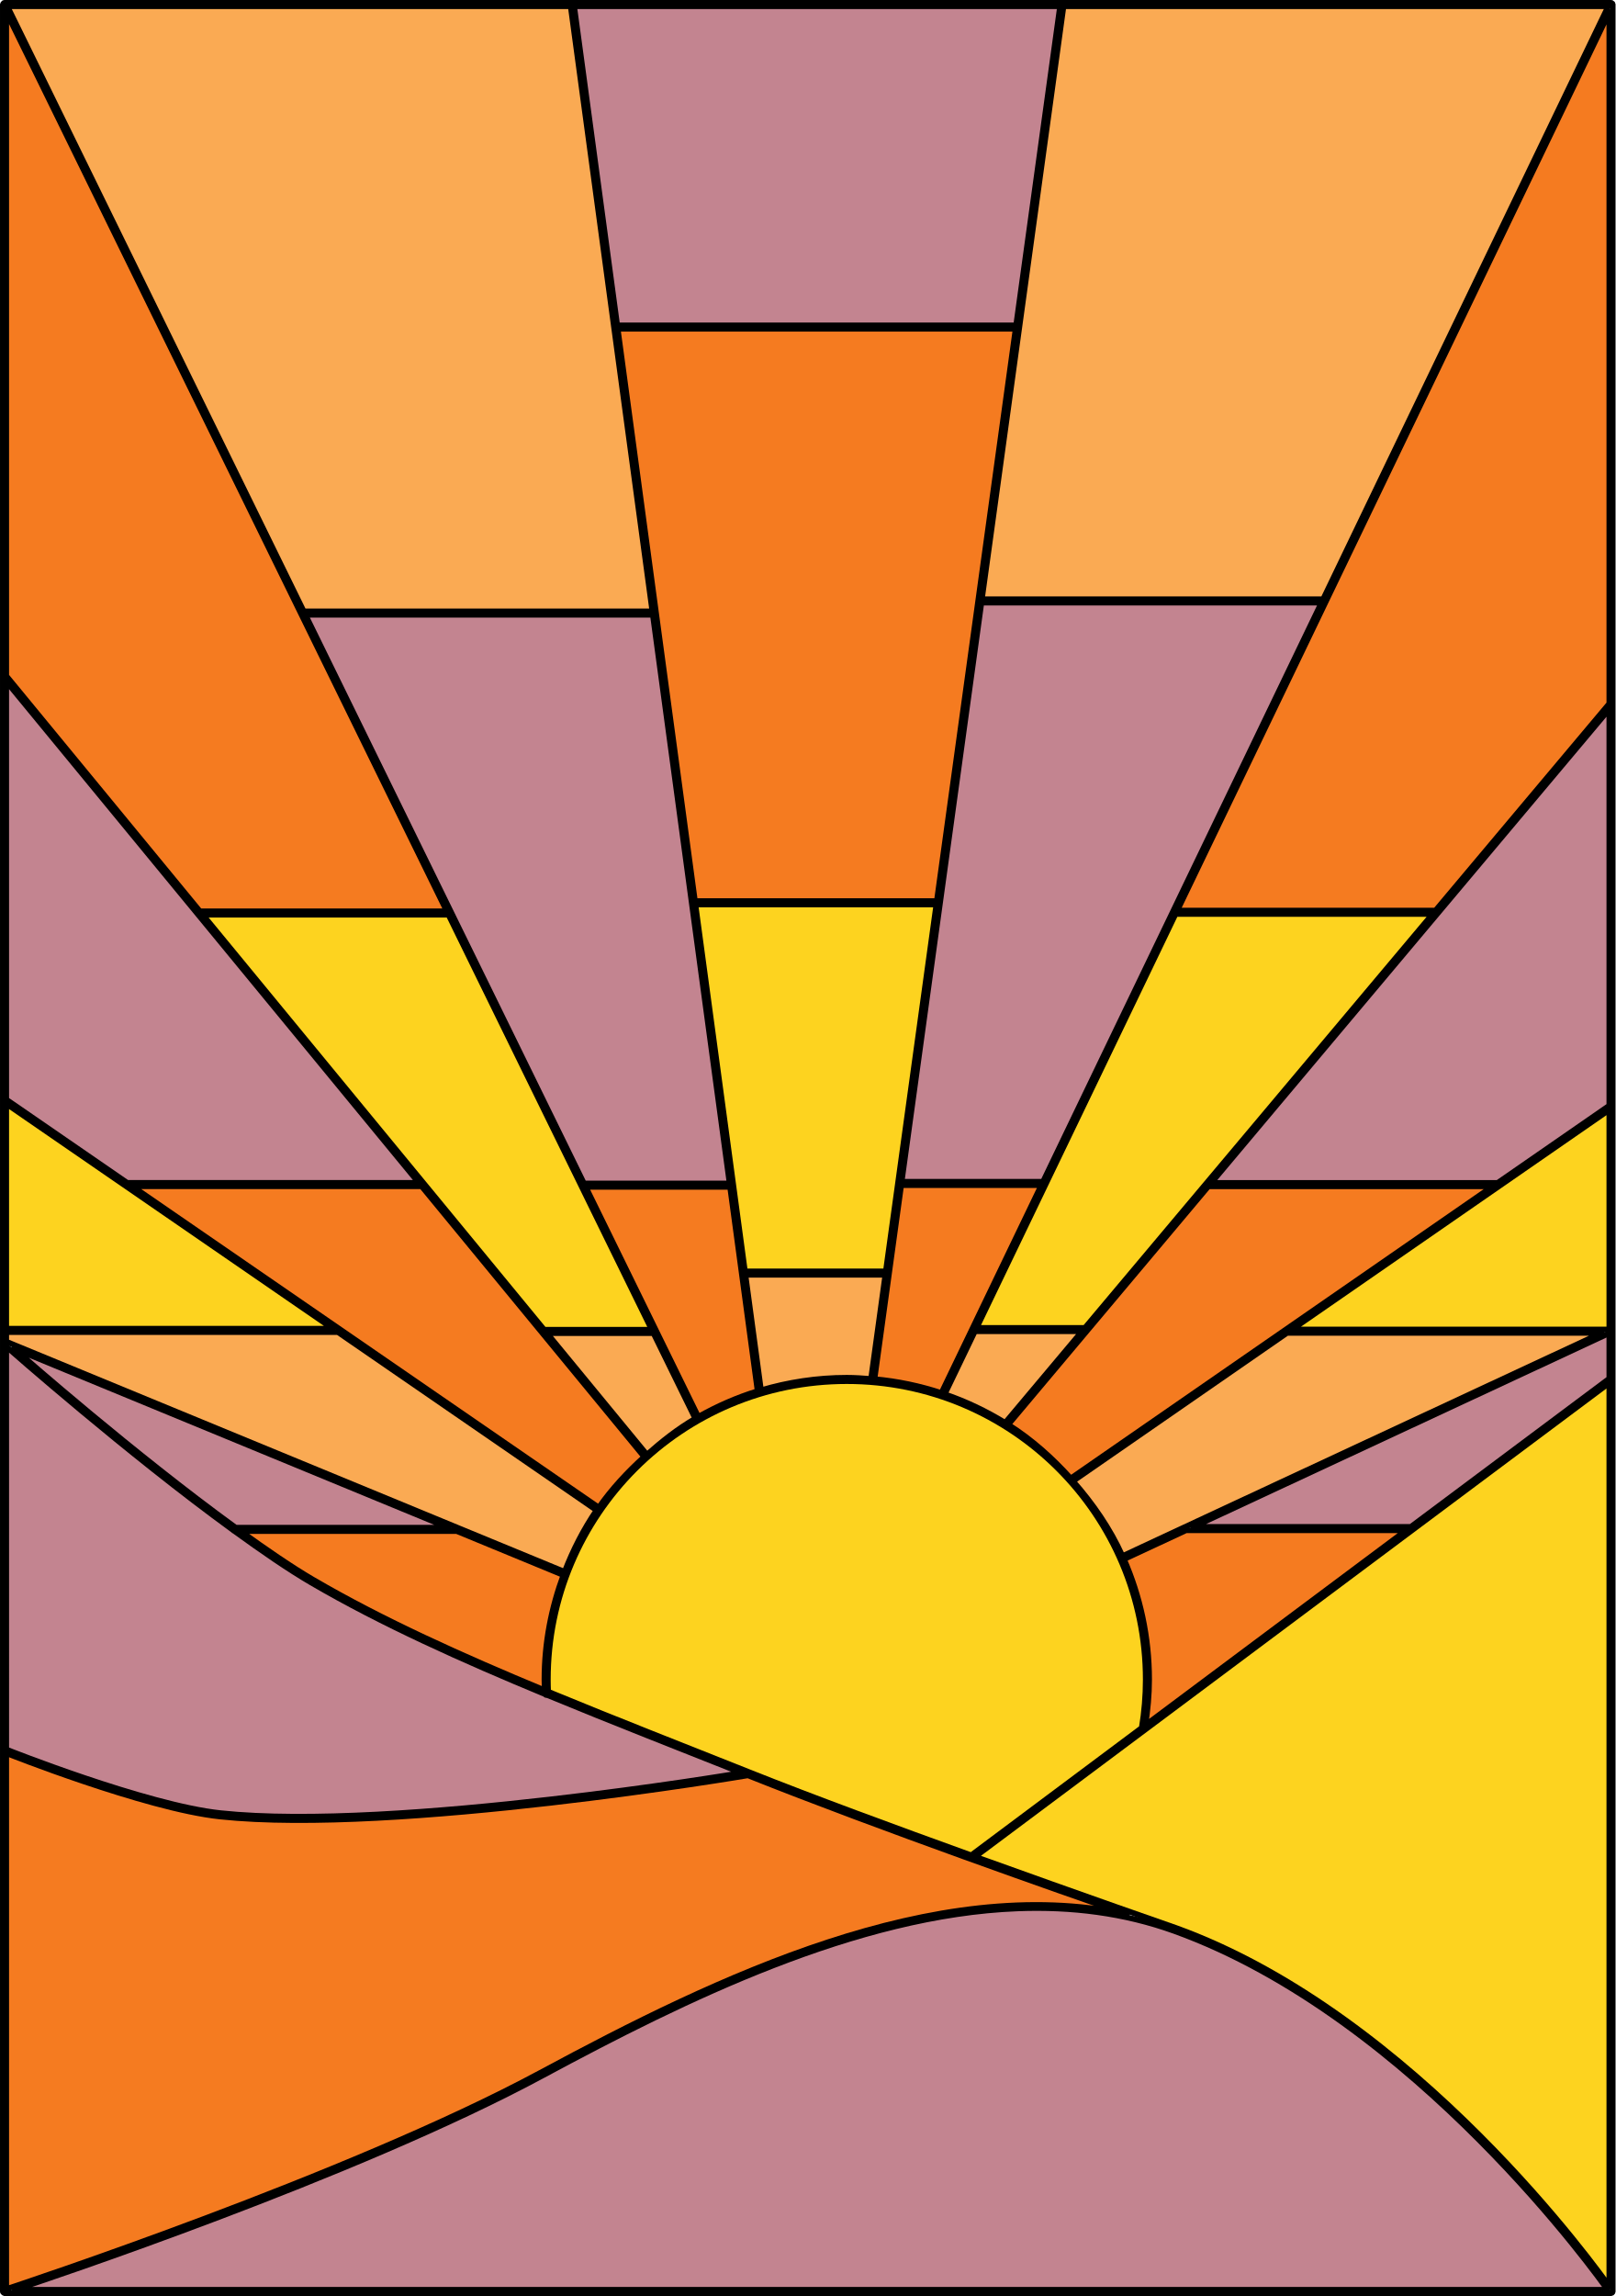
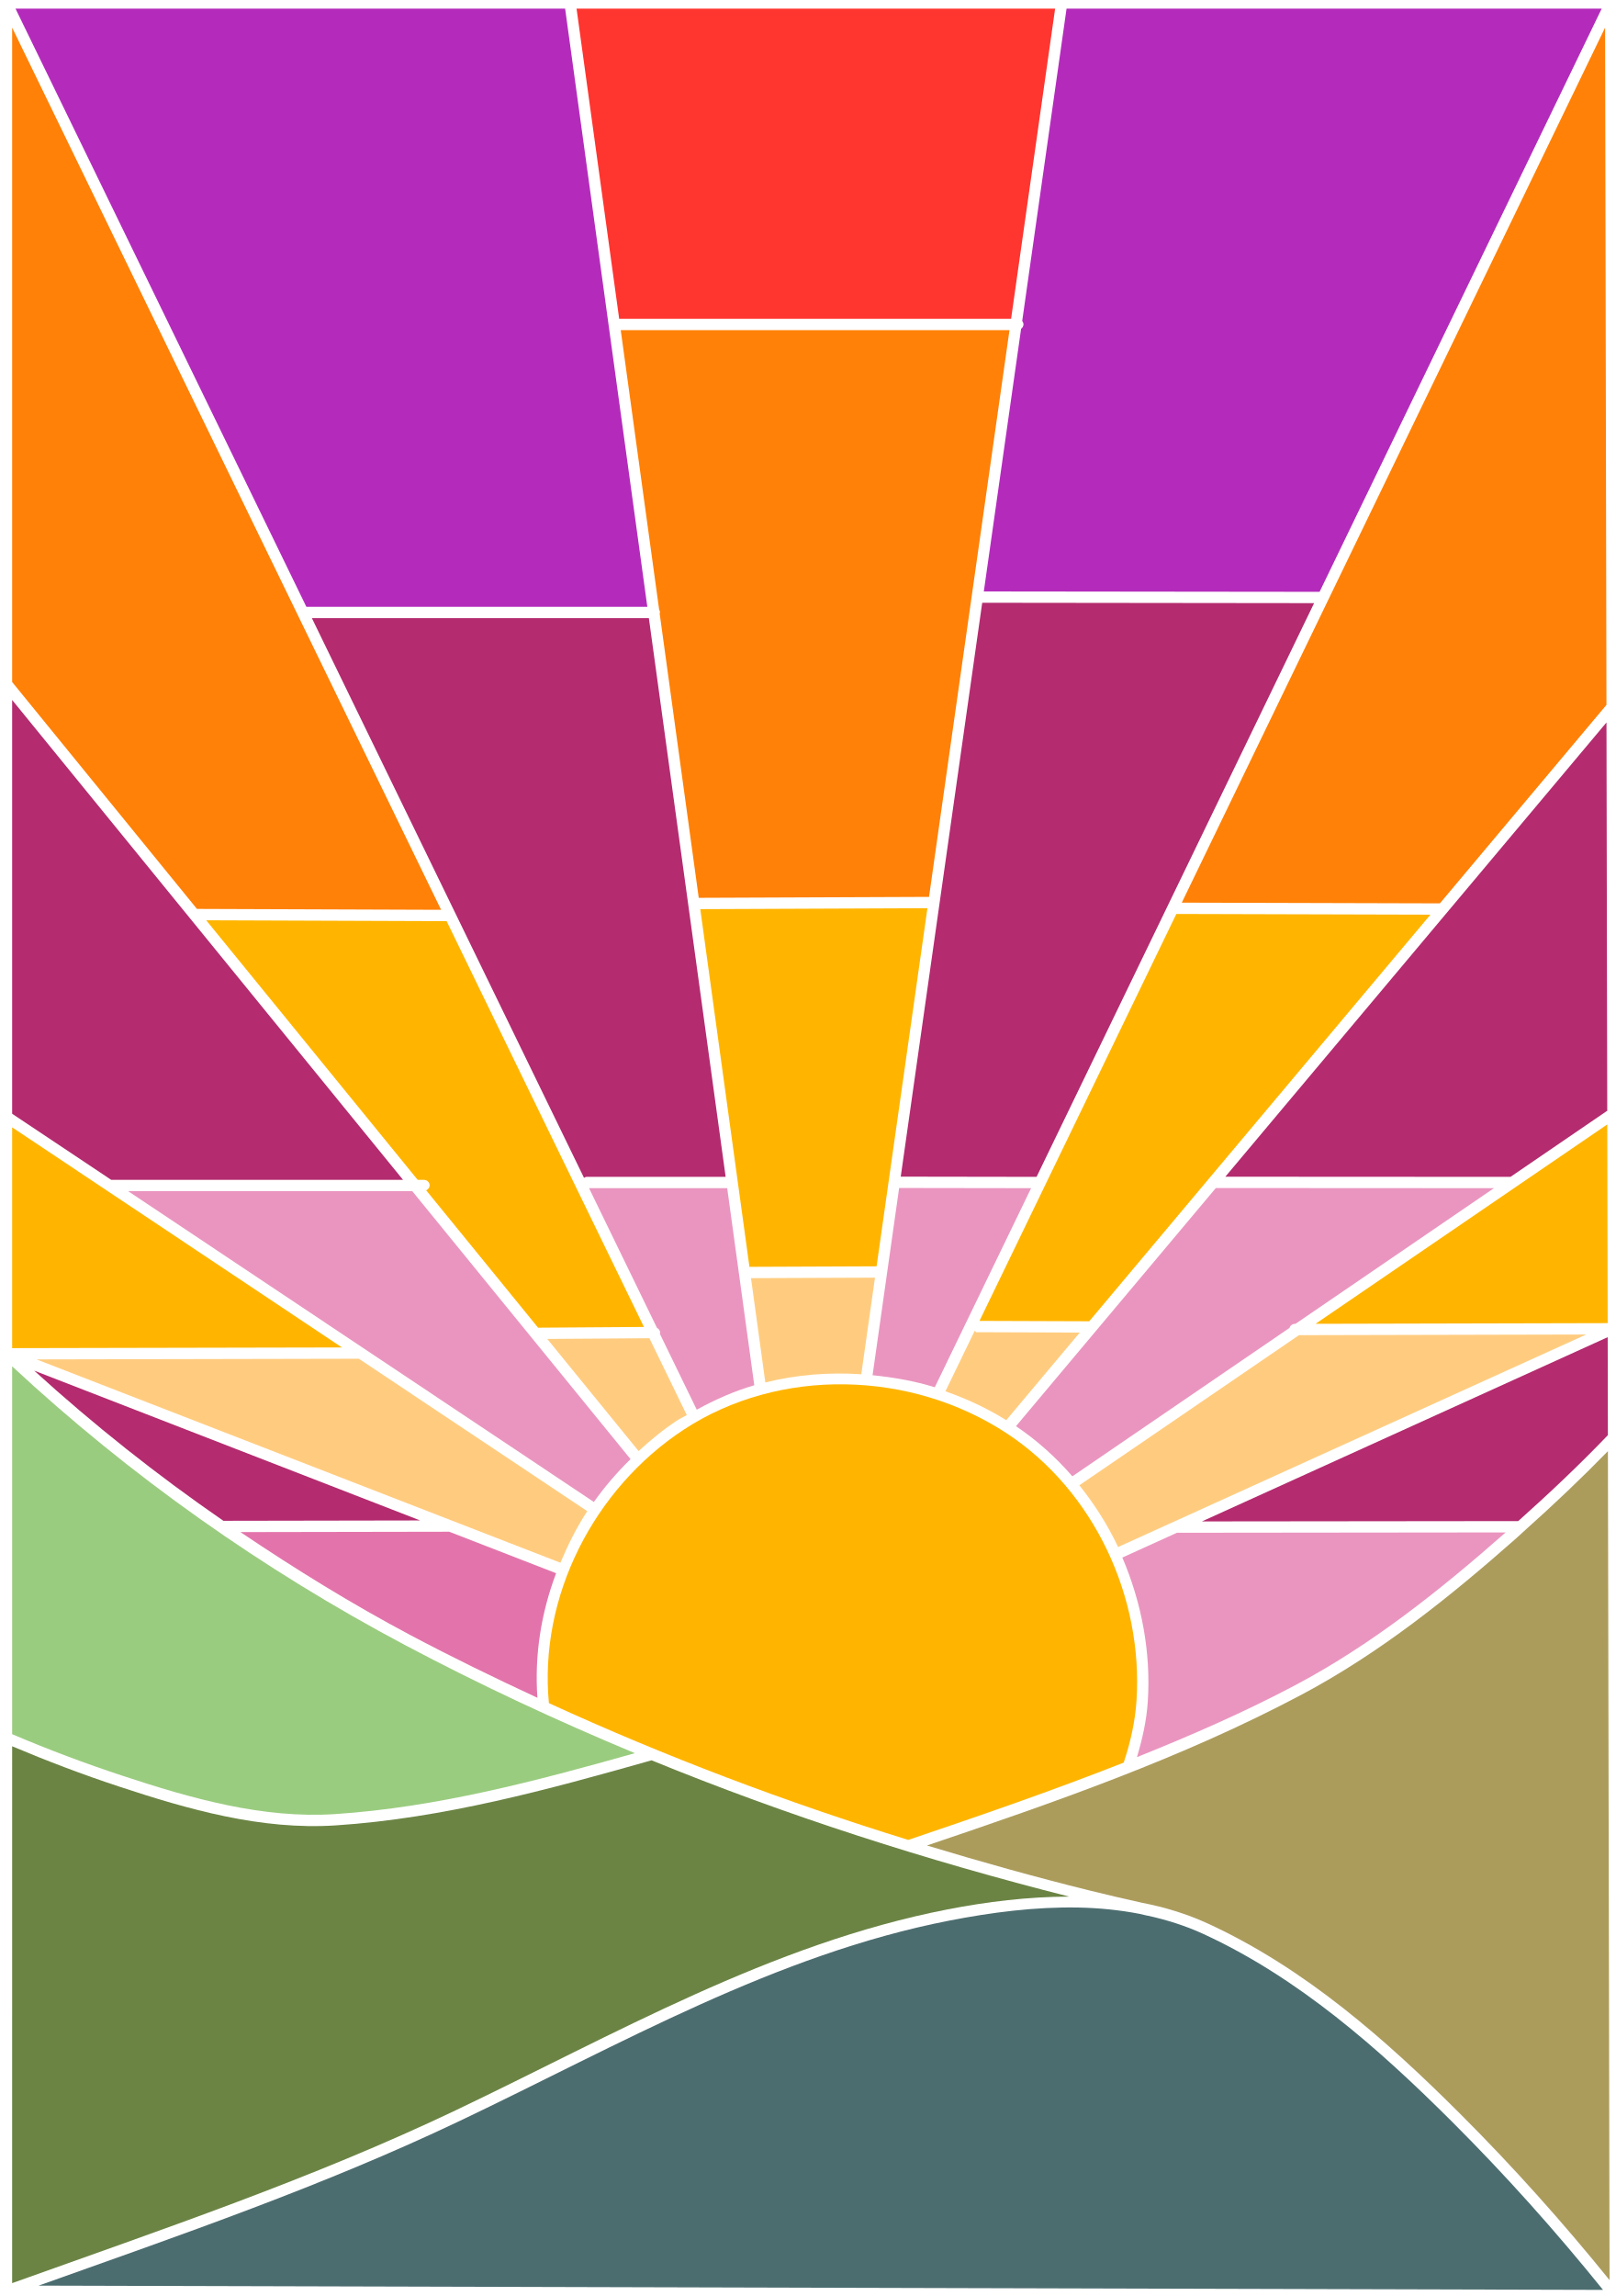
<svg xmlns="http://www.w3.org/2000/svg" width="285.34mm" height="405.426mm" viewBox="0 0 285.34 405.426" version="1.1" id="svg1" xml:space="preserve">
  <defs id="defs1" />
-   <g id="layer1" transform="translate(931.8787,632.4532)">
-     <path style="fill:#c38490;fill-opacity:1;fill-rule:evenodd;stroke:#000000;stroke-linecap:round;stroke-linejoin:round" d="m -752.145,-295.467 h 5.2e-4 c 9.484,-0.367 18.789,0.778 27.677,3.984 0.004,10e-4 0.008,0.002 0.012,0.004 10e-4,5e-4 0.003,10e-4 0.004,0.002 42.549,15.359 75.507,61.93 76.505,63.35 h -281.318 c 4.831,-1.598 60.16,-20.033 93.178,-37.818 25.381,-13.672 55.475,-28.419 83.941,-29.522 z" id="path11040" />
-     <path style="fill:#f57b20;fill-opacity:1;fill-rule:evenodd;stroke:#000000;stroke-linecap:round;stroke-linejoin:round" d="m -930.779,-322.893 c 0.348,0.138 6.056,2.413 13.713,4.996 7.887,2.661 17.415,5.5 24.058,6.203 15.553,1.647 38.864,-0.178 58.305,-2.41 19.363,-2.223 34.799,-4.84 34.924,-4.861 23.375,9.325 55.884,20.688 66.935,24.533 -33.927,-7.323 -72.326,11.151 -103.525,27.957 -34.067,18.351 -93.242,37.844 -94.41,38.229 z" id="path11039" />
-     <path style="fill:#f57b20;fill-opacity:1;fill-rule:evenodd;stroke:#000000;stroke-linecap:round;stroke-linejoin:round" d="m -889.424,-362.098 h 38.217 l 18.847,7.77 c -2.135,5.761 -3.359,11.962 -3.359,18.463 0,0.63 0.02,1.259 0.043,1.889 -14.424,-5.979 -28.659,-12.37 -40.935,-19.547 -3.813,-2.229 -8.246,-5.282 -12.813,-8.575 z" id="path11038" />
-     <path style="fill:#f57b20;fill-opacity:1;fill-rule:evenodd;stroke:#000000;stroke-linecap:round;stroke-linejoin:round" d="m -722.41,-362.236 h 38.91 l -46.084,34.42 c 0.408,-2.665 0.666,-5.353 0.666,-8.049 0,-7.565 -1.602,-14.75 -4.449,-21.27 z" id="path11037" />
-     <path style="fill:#fdd31f;fill-opacity:1;fill-rule:evenodd;stroke:#000000;stroke-linecap:round;stroke-linejoin:round" d="m -647.639,-388.274 v 159.559 c -1.496,-2.124 -34.128,-47.994 -76.613,-63.328 -10e-4,-4.3e-4 -0.003,4.3e-4 -0.004,0 l -0.023,-0.008 c -0.024,-0.008 -16.433,-5.711 -35.385,-12.547 z" id="path11036" />
-     <path style="fill:#fdd31f;fill-opacity:1;fill-rule:evenodd;stroke:#000000;stroke-linecap:round;stroke-linejoin:round" d="m -782.318,-388.572 c 29.164,0 52.8,23.594 52.8,52.707 0,2.857 -0.242,5.708 -0.705,8.528 l -30.045,22.442 a 0.3,0.3 0 0 0 -0.039,0.064 c -13.461,-4.859 -27.979,-10.191 -39.33,-14.721 -11.095,-4.428 -23.337,-9.181 -35.431,-14.182 -0.029,-0.71 -0.049,-1.421 -0.049,-2.131 0,-29.113 23.634,-52.707 52.799,-52.707 z" id="path11035" />
-     <path style="fill:#c38490;fill-opacity:1;fill-rule:evenodd;stroke:#000000;stroke-linecap:round;stroke-linejoin:round" d="m -929.426,-394.34 76.758,31.64 h -37.596 c -17.978,-13.063 -37.284,-29.987 -39.162,-31.64 z" id="path11034" />
-     <path style="fill:#c38490;fill-opacity:1;fill-rule:evenodd;stroke:#000000;stroke-linecap:round;stroke-linejoin:round" d="m -930.779,-394.699 c 0.674,0.595 21.496,18.923 40.092,32.437 a 0.3,0.3 0 0 0 0.213,0.152 c 4.832,3.505 9.528,6.746 13.561,9.103 12.403,7.25 26.768,13.687 41.307,19.705 a 0.3,0.3 0 0 0 0.26,0.168 0.3,0.3 0 0 0 0.099,-0.023 c 11.74,4.853 23.561,9.449 34.375,13.754 -1.52,0.255 -15.497,2.59 -33.898,4.703 -19.424,2.23 -42.73,4.046 -58.174,2.41 -6.535,-0.692 -16.058,-3.521 -23.928,-6.176 -7.764,-2.62 -13.742,-5.001 -13.906,-5.066 z" id="path11033" />
-     <path style="fill:#faaa53;fill-opacity:1;fill-rule:evenodd;stroke:#000000;stroke-linecap:round;stroke-linejoin:round" d="m -835.287,-397.049 h 18.828 l 7.397,15.096 c -3.1,1.797 -5.894,4.011 -8.559,6.373 z" id="path11032" />
-     <path style="fill:#c38490;fill-opacity:1;fill-rule:evenodd;stroke:#000000;stroke-linecap:round;stroke-linejoin:round" d="m -647.639,-397.057 v 8.034 l -35.059,26.187 h -38.426 z" id="path11031" />
-     <path style="fill:#faaa53;fill-opacity:1;fill-rule:evenodd;stroke:#000000;stroke-linecap:round;stroke-linejoin:round" d="m -704.561,-397.096 h 55.586 l -84.652,39.42 c -2.203,-4.891 -5.25,-9.269 -8.754,-13.244 z" id="path11030" />
-     <path style="fill:#faaa53;fill-opacity:1;fill-rule:evenodd;stroke:#000000;stroke-linecap:round;stroke-linejoin:round" d="m -930.779,-397.236 h 58.58 l 45.694,31.457 c -2.293,3.368 -4.167,7.028 -5.647,10.887 l -18.875,-7.779 -0.006,-0.004 a 0.3,0.3 0 0 0 -0.006,-0.002 l -79.74,-32.869 z" id="path11029" />
-     <path style="fill:#faaa53;fill-opacity:1;fill-rule:evenodd;stroke:#000000;stroke-linecap:round;stroke-linejoin:round" d="m -759.692,-397.379 h 18.938 l -13.588,16.172 c -3.342,-2.06 -6.918,-3.765 -10.695,-5.057 z" id="path11028" />
-     <path style="fill:#faaa53;fill-opacity:1;fill-rule:evenodd;stroke:#000000;stroke-linecap:round;stroke-linejoin:round" d="m -800.227,-407.352 h 24.727 l -2.533,18.397 c -1.418,-0.113 -2.838,-0.217 -4.285,-0.217 -5.269,0 -10.346,0.792 -15.155,2.211 z" id="path11027" />
-     <path style="fill:#f57b20;fill-opacity:1;fill-rule:evenodd;stroke:#000000;stroke-linecap:round;stroke-linejoin:round" d="m -828.447,-422.879 h 25.517 l 4.871,36.069 c -3.689,1.135 -7.19,2.681 -10.49,4.545 z" id="path11026" />
-     <path style="fill:#f57b20;fill-opacity:1;fill-rule:evenodd;stroke:#000000;stroke-linecap:round;stroke-linejoin:round" d="m -718.461,-422.977 h 50.238 l -74.541,51.592 c -3.269,-3.626 -6.912,-6.884 -11.059,-9.505 l 13.926,-16.576 z" id="path11025" />
-     <path style="fill:#f57b20;fill-opacity:1;fill-rule:evenodd;stroke:#000000;stroke-linecap:round;stroke-linejoin:round" d="m -908.547,-422.988 h 51.139 l 39.324,47.789 c -2.983,2.704 -5.728,5.645 -8.037,8.955 z" id="path11024" />
-     <path style="fill:#f57b20;fill-opacity:1;fill-rule:evenodd;stroke:#000000;stroke-linecap:round;stroke-linejoin:round" d="m -772.713,-423.18 h 24.767 l -17.656,36.711 c -3.777,-1.243 -7.733,-2.085 -11.83,-2.457 z" id="path11023" />
-     <path style="fill:#fdd31f;fill-opacity:1;fill-rule:evenodd;stroke:#000000;stroke-linecap:round;stroke-linejoin:round" d="m -647.639,-436.492 v 38.773 l -0.049,0.023 h -56.007 z" id="path11022" />
-     <path style="fill:#fdd31f;fill-opacity:1;fill-rule:evenodd;stroke:#000000;stroke-linecap:round;stroke-linejoin:round" d="m -930.779,-437.567 57.709,39.73 h -57.709 z" id="path11021" />
-     <path style="fill:#fdd31f;fill-opacity:1;fill-rule:evenodd;stroke:#000000;stroke-linecap:round;stroke-linejoin:round" d="m -896.082,-470.931 h 43.42 l 35.908,73.283 h -19.026 l -21.273,-25.852 z" id="path11020" />
-     <path style="fill:#fdd31f;fill-opacity:1;fill-rule:evenodd;stroke:#000000;stroke-linecap:round;stroke-linejoin:round" d="m -724.248,-471.066 h 45.411 l -39.975,47.576 -21.437,25.512 h -19.152 z" id="path11019" />
-     <path style="fill:#fdd31f;fill-opacity:1;fill-rule:evenodd;stroke:#000000;stroke-linecap:round;stroke-linejoin:round" d="m -809.057,-472.74 h 42.564 l -8.926,64.789 h -24.889 z" id="path11018" />
-     <path style="fill:#c38490;fill-opacity:1;fill-rule:evenodd;stroke:#000000;stroke-linecap:round;stroke-linejoin:round" d="m -647.639,-507.264 v 70.041 l -19.715,13.645 h -50.602 l 39.975,-47.576 z" id="path11017" />
-     <path style="fill:#c38490;fill-opacity:1;fill-rule:evenodd;stroke:#000000;stroke-linecap:round;stroke-linejoin:round" d="m -930.779,-512.154 33.85,41.134 39.029,47.432 h -51.517 l -21.361,-14.707 z" id="path11016" />
-     <path style="fill:#c38490;fill-opacity:1;fill-rule:evenodd;stroke:#000000;stroke-linecap:round;stroke-linejoin:round" d="m -877.947,-523.9 h 61.375 l 13.562,100.42 h -25.732 l -23.455,-47.867 z" id="path11015" />
-     <path style="fill:#c38490;fill-opacity:1;fill-rule:evenodd;stroke:#000000;stroke-linecap:round;stroke-linejoin:round" d="m -758.545,-526.035 h 60.072 l -49.184,102.254 h -24.975 z" id="path11014" />
-     <path style="fill:#f57b20;fill-opacity:1;fill-rule:evenodd;stroke:#000000;stroke-linecap:round;stroke-linejoin:round" d="m -822.785,-574.402 h 70.296 l -13.922,101.062 h -42.727 z" id="path11013" />
-     <path style="fill:#f57b20;fill-opacity:1;fill-rule:evenodd;stroke:#000000;stroke-linecap:round;stroke-linejoin:round" d="m -647.639,-630.338 v 122.14 l -30.695,36.531 h -45.625 z" id="path11012" />
-     <path style="fill:#f57b20;fill-opacity:1;fill-rule:evenodd;stroke:#000000;stroke-linecap:round;stroke-linejoin:round" d="m -930.779,-630.362 77.824,158.829 h -43.621 l -34.203,-41.565 z" id="path11011" />
-     <path style="fill:#faaa53;fill-opacity:1;fill-rule:evenodd;stroke:#000000;stroke-linecap:round;stroke-linejoin:round" d="m -744.039,-631.354 h 96.223 l -50.367,104.717 h -60.279 z" id="path11010" />
-     <path style="fill:#c38490;fill-opacity:1;fill-rule:evenodd;stroke:#000000;stroke-linecap:round;stroke-linejoin:round" d="m -830.476,-631.354 h 85.832 l -7.762,56.352 h -70.459 z" id="path11009" />
-     <path style="fill:#faaa53;fill-opacity:1;fill-rule:evenodd;stroke:#000000;stroke-linecap:round;stroke-linejoin:round" d="m -930.597,-631.354 h 99.515 l 14.43,106.854 h -61.588 z" id="path11008" />
-     <path style="fill:none;fill-rule:evenodd;stroke:#000000;stroke-linecap:round;stroke-linejoin:round" d="m -931.078,-631.953 a 0.3,0.3 0 0 0 -0.025,0.025 0.3,0.3 0 0 0 -0.107,0.006 0.3,0.3 0 0 0 -0.147,0.248 0.3,0.3 0 0 0 -0.021,0.021 v 234.117 169.707 a 0.3,0.3 0 0 0 0.041,0.041 0.3,0.3 0 0 0 -0.025,0.053 0.3,0.3 0 0 0 0.26,0.182 0.3,0.3 0 0 0 0.025,0.025 h 283.738 a 0.3,0.3 0 0 0 0.021,-0.022 0.3,0.3 0 0 0 0.151,-0.033 0.3,0.3 0 0 0 0.125,-0.242 0.3,0.3 0 0 0 0.004,-0.004 v -169.673 -234.151 a 0.3,0.3 0 0 0 -0.004,-0.004 0.3,0.3 0 0 0 -0.166,-0.267 0.3,0.3 0 0 0 -0.107,-0.006 0.3,0.3 0 0 0 -0.023,-0.023 z" id="path11007" />
-   </g>
+   <path style="fill:#4c6d70;fill-rule:evenodd;stroke-linecap:round;stroke-linejoin:round;fill-opacity:1" d="m 190.475,336.832 c 3.653,0.073 7.272,0.433 10.818,1.119 0.447,0.1 0.889,0.215 1.336,0.313 a 1,1 0 0 0 0.02,-0.011 c 3.382,0.744 6.698,1.773 9.885,3.24 16.759,7.716 30.887,20.141 43.93,33.158 9.421,9.403 18.31,19.337 26.664,29.697 L 6.824,403.594 C 31.904,394.649 57.189,385.956 81.297,374.465 109.46,361.041 136.993,345.126 167.649,339.141 c 7.448,-1.454 15.201,-2.461 22.826,-2.308 z" id="path111" />
+   <path style="fill:#6b8444;fill-rule:evenodd;stroke-linecap:round;stroke-linejoin:round;fill-opacity:1" d="m 2.145,308.357 c 6.182,2.604 12.455,4.99 18.818,7.09 12.231,4.037 25.129,7.75 38.359,6.877 19.056,-1.257 37.56,-6.338 55.758,-11.49 23.965,9.808 48.697,17.718 73.771,24.07 -7.279,0.009 -14.595,0.909 -21.588,2.274 -31.088,6.07 -58.764,22.103 -86.828,35.481 -25.247,12.034 -51.88,21.031 -78.291,30.496 z" id="path110" />
+   <path style="fill:#ea95bf;fill-rule:evenodd;stroke-linecap:round;stroke-linejoin:round" d="m 265.932,270.594 c -11.478,10.103 -23.523,19.733 -36.998,26.887 -9.101,4.832 -18.549,8.951 -28.125,12.793 0.958,-3.184 1.693,-6.448 1.914,-9.795 0.577,-8.725 -1.088,-17.472 -4.494,-25.449 l 9.637,-4.375 z" id="path109" />
+   <path style="fill:#e374ab;fill-rule:evenodd;stroke-linecap:round;stroke-linejoin:round" d="m 79.342,270.471 18.879,7.326 c -2.64,6.991 -3.842,14.468 -3.301,21.996 C 87.368,296.288 79.879,292.646 72.522,288.744 62.174,283.257 52.191,277.086 42.465,270.535 Z" id="path108" />
+   <path style="fill:#ac9c5c;fill-rule:evenodd;stroke-linecap:round;stroke-linejoin:round" d="m 283.992,256.239 0.289,146.379 c -8.288,-10.242 -17.083,-20.078 -26.406,-29.383 -13.103,-13.078 -27.395,-25.681 -44.506,-33.559 -3.788,-1.744 -7.719,-2.923 -11.726,-3.697 -3.074,-0.686 -6.142,-1.398 -9.203,-2.156 -9.639,-2.387 -19.211,-5.07 -28.724,-7.947 22.484,-7.608 45.084,-15.439 66.156,-26.627 13.888,-7.373 26.206,-17.276 37.877,-27.576 0.464,-0.41 0.909,-0.842 1.371,-1.254 a 1,1 0 0 0 0.252,-0.23 c 5.023,-4.484 9.911,-9.123 14.621,-13.949 z" id="path107" />
+   <path style="fill:#ffb500;fill-rule:evenodd;stroke-linecap:round;stroke-linejoin:round" d="m 149.326,244.444 c 10.062,0.167 20.124,3.125 28.586,8.721 15.311,10.126 24.029,28.835 22.815,47.184 -0.245,3.698 -1.074,7.348 -2.258,10.89 -12.525,4.934 -25.291,9.338 -38.058,13.652 -21.645,-6.692 -42.878,-14.713 -63.463,-24.153 -1.793,-18.823 7.954,-37.865 23.791,-48.275 8.463,-5.563 18.526,-8.187 28.588,-8.02 z" id="path106" />
+   <path style="fill:#b42b6f;fill-rule:evenodd;stroke-linecap:round;stroke-linejoin:round" d="m 6.037,242.026 68.174,26.455 -34.756,0.06 C 27.733,260.457 16.567,251.602 6.037,242.026 Z" id="path105" />
+   <path style="fill:#9acc7f;fill-rule:evenodd;stroke-linecap:round;stroke-linejoin:round;fill-opacity:1" d="m 2.145,241.266 c 20.848,19.383 44.325,35.93 69.439,49.246 13.205,7.002 26.757,13.317 40.547,19.062 -17.403,4.906 -34.98,9.571 -52.941,10.756 -12.772,0.843 -25.421,-2.764 -37.6,-6.783 -6.582,-2.172 -13.073,-4.612 -19.445,-7.325 z" id="path104" />
+   <path style="fill:#ffcc7f;fill-rule:evenodd;stroke-linecap:round;stroke-linejoin:round" d="m 63.381,239.924 40.342,26.916 c -1.884,2.874 -3.414,5.947 -4.74,9.107 L 6.455,240.043 Z" id="path103" />
+   <path style="fill:#ffcc7f;fill-rule:evenodd;stroke-linecap:round;stroke-linejoin:round" d="m 114.701,236.303 6.604,13.576 c -0.544,0.328 -1.132,0.562 -1.664,0.912 -2.447,1.608 -4.703,3.464 -6.852,5.435 L 96.658,236.429 Z" id="path102" />
+   <path style="fill:#b42b6f;fill-rule:evenodd;stroke-linecap:round;stroke-linejoin:round" d="m 283.953,236.118 0.033,17.301 c -5.058,5.273 -10.378,10.298 -15.836,15.174 l -55.869,0.059 z" id="path101" />
+   <path style="fill:#ffcc7f;fill-rule:evenodd;stroke-linecap:round;stroke-linejoin:round" d="m 280.15,235.647 -82.672,37.525 c -1.832,-3.9 -4.156,-7.543 -6.844,-10.902 l 38.785,-26.504 z" id="path100" />
+   <path style="fill:#ffcc7f;fill-rule:evenodd;stroke-linecap:round;stroke-linejoin:round" d="m 172.162,234.971 a 1,1 0 0 0 0.266,0.268 l 18.281,0.065 -12.984,15.47 c -3.389,-2.106 -6.998,-3.787 -10.744,-5.095 z" id="path99" />
+   <path style="fill:#ffcc7f;fill-rule:evenodd;stroke-linecap:round;stroke-linejoin:round" d="m 154.541,225.606 -2.422,17.058 c -5.7,-0.375 -11.42,0.068 -16.946,1.449 l -2.531,-18.416 z" id="path98" />
+   <path style="fill:#ea95bf;fill-rule:evenodd;stroke-linecap:round;stroke-linejoin:round" d="m 22.64,210.338 h 50.18 l 38.547,47.311 c -2.373,2.341 -4.557,4.853 -6.477,7.568 z" id="path97" />
+   <path style="fill:#ea95bf;fill-rule:evenodd;stroke-linecap:round;stroke-linejoin:round" d="m 104.041,209.809 h 24.4 l 4.782,34.8 c -3.533,1.028 -6.91,2.526 -10.162,4.309 l -6.508,-13.383 a 1,1 0 0 0 0.047,-0.246 1,1 0 0 0 -0.562,-0.81 z" id="path96" />
+   <path style="fill:#ea95bf;fill-rule:evenodd;stroke-linecap:round;stroke-linejoin:round" d="m 214.742,209.78 49.121,0.027 -35.065,23.961 h -0.174 a 1,1 0 0 0 -0.883,0.721 l -38.34,26.199 c -2.902,-3.359 -6.239,-6.341 -9.953,-8.857 z" id="path95" />
+   <path style="fill:#ea95bf;fill-rule:evenodd;stroke-linecap:round;stroke-linejoin:round" d="m 158.808,209.772 23.307,0.035 -17.009,35.154 c -3.58,-1.108 -7.271,-1.747 -10.991,-2.125 z" id="path94" />
+   <path style="fill:#ffb500;fill-rule:evenodd;stroke-linecap:round;stroke-linejoin:round" d="M 2.145,199.066 60.393,237.932 2.145,238.053 Z" id="path93" />
+   <path style="fill:#ffb500;fill-rule:evenodd;stroke-linecap:round;stroke-linejoin:round" d="m 283.879,198.551 0.069,35.086 -51.592,0.121 z" id="path92" />
+   <path style="fill:#ffb500;fill-rule:evenodd;stroke-linecap:round;stroke-linejoin:round" d="m 36.422,162.502 42.461,0.155 34.85,71.655 -18.695,0.131 -19.768,-24.262 a 1,1 0 0 0 0.618,-0.842 1,1 0 0 0 -1,-1 h -1.117 z" id="path91" />
+   <path style="fill:#ffb500;fill-rule:evenodd;stroke-linecap:round;stroke-linejoin:round" d="m 207.766,161.387 44.879,0.123 -60.262,71.799 -19.384,-0.069 z" id="path90" />
+   <path style="fill:#ffb500;fill-rule:evenodd;stroke-linecap:round;stroke-linejoin:round" d="m 163.803,160.371 -8.979,63.234 -22.457,0.093 -8.682,-63.162 z" id="path89" />
+   <path style="fill:#b42b6f;fill-rule:evenodd;stroke-linecap:round;stroke-linejoin:round" d="m 283.738,127.574 0.135,68.604 a 1,1 0 0 0 -0.093,0.02 l -16.992,11.611 -50.367,-0.027 z" id="path88" />
+   <path style="fill:#b42b6f;fill-rule:evenodd;stroke-linecap:round;stroke-linejoin:round" d="M 2.145,123.598 71.189,208.338 H 19.643 L 2.145,196.662 Z" id="path87" />
+   <path style="fill:#b42b6f;fill-rule:evenodd;stroke-linecap:round;stroke-linejoin:round" d="m 55.086,109.153 h 59.519 l 13.56,98.656 h -24.603 a 1,1 0 0 0 -0.412,0.17 z" id="path86" />
+   <path style="fill:#b42b6f;fill-rule:evenodd;stroke-linecap:round;stroke-linejoin:round" d="m 173.48,106.435 58.619,0.067 -49.018,101.306 -23.99,-0.037 z" id="path85" />
+   <path style="fill:#ff8107;fill-rule:evenodd;stroke-linecap:round;stroke-linejoin:round" d="m 109.635,58.295 h 68.662 l -14.211,100.076 -40.674,0.166 -6.904,-50.226 a 1,1 0 0 0 0.067,-0.158 1,1 0 0 0 -0.156,-0.504 z" id="path84" />
+   <path style="fill:#ff8107;fill-rule:evenodd;stroke-linecap:round;stroke-linejoin:round" d="M 2.145,4.875 77.908,160.652 34.787,160.496 2.145,120.431 Z" id="path83" />
+   <path style="fill:#ff8107;fill-rule:evenodd;stroke-linecap:round;stroke-linejoin:round" d="m 283.494,4.871 0.238,119.6 -29.414,35.043 -45.588,-0.125 z" id="path82" />
+   <path style="fill:#b42bbb;fill-rule:evenodd;stroke-linecap:round;stroke-linejoin:round;fill-opacity:1" d="m 188.375,1.529 h 94.516 L 233.066,104.504 l -59.303,-0.066 6.586,-46.383 a 1,1 0 0 0 0.42,-0.76 1,1 0 0 0 -0.226,-0.607 z" id="path81" />
+   <path style="fill:#ff3530;fill-rule:evenodd;stroke-linecap:round;stroke-linejoin:round" d="m 101.832,1.529 h 84.524 l -7.775,54.766 h -69.221 z" id="path80" />
+   <path style="fill:#b42bbb;fill-rule:evenodd;stroke-linecap:round;stroke-linejoin:round;fill-opacity:1" d="M 2.742,1.529 H 99.815 L 114.332,107.152 H 54.113 Z" id="path79" />
</svg>
